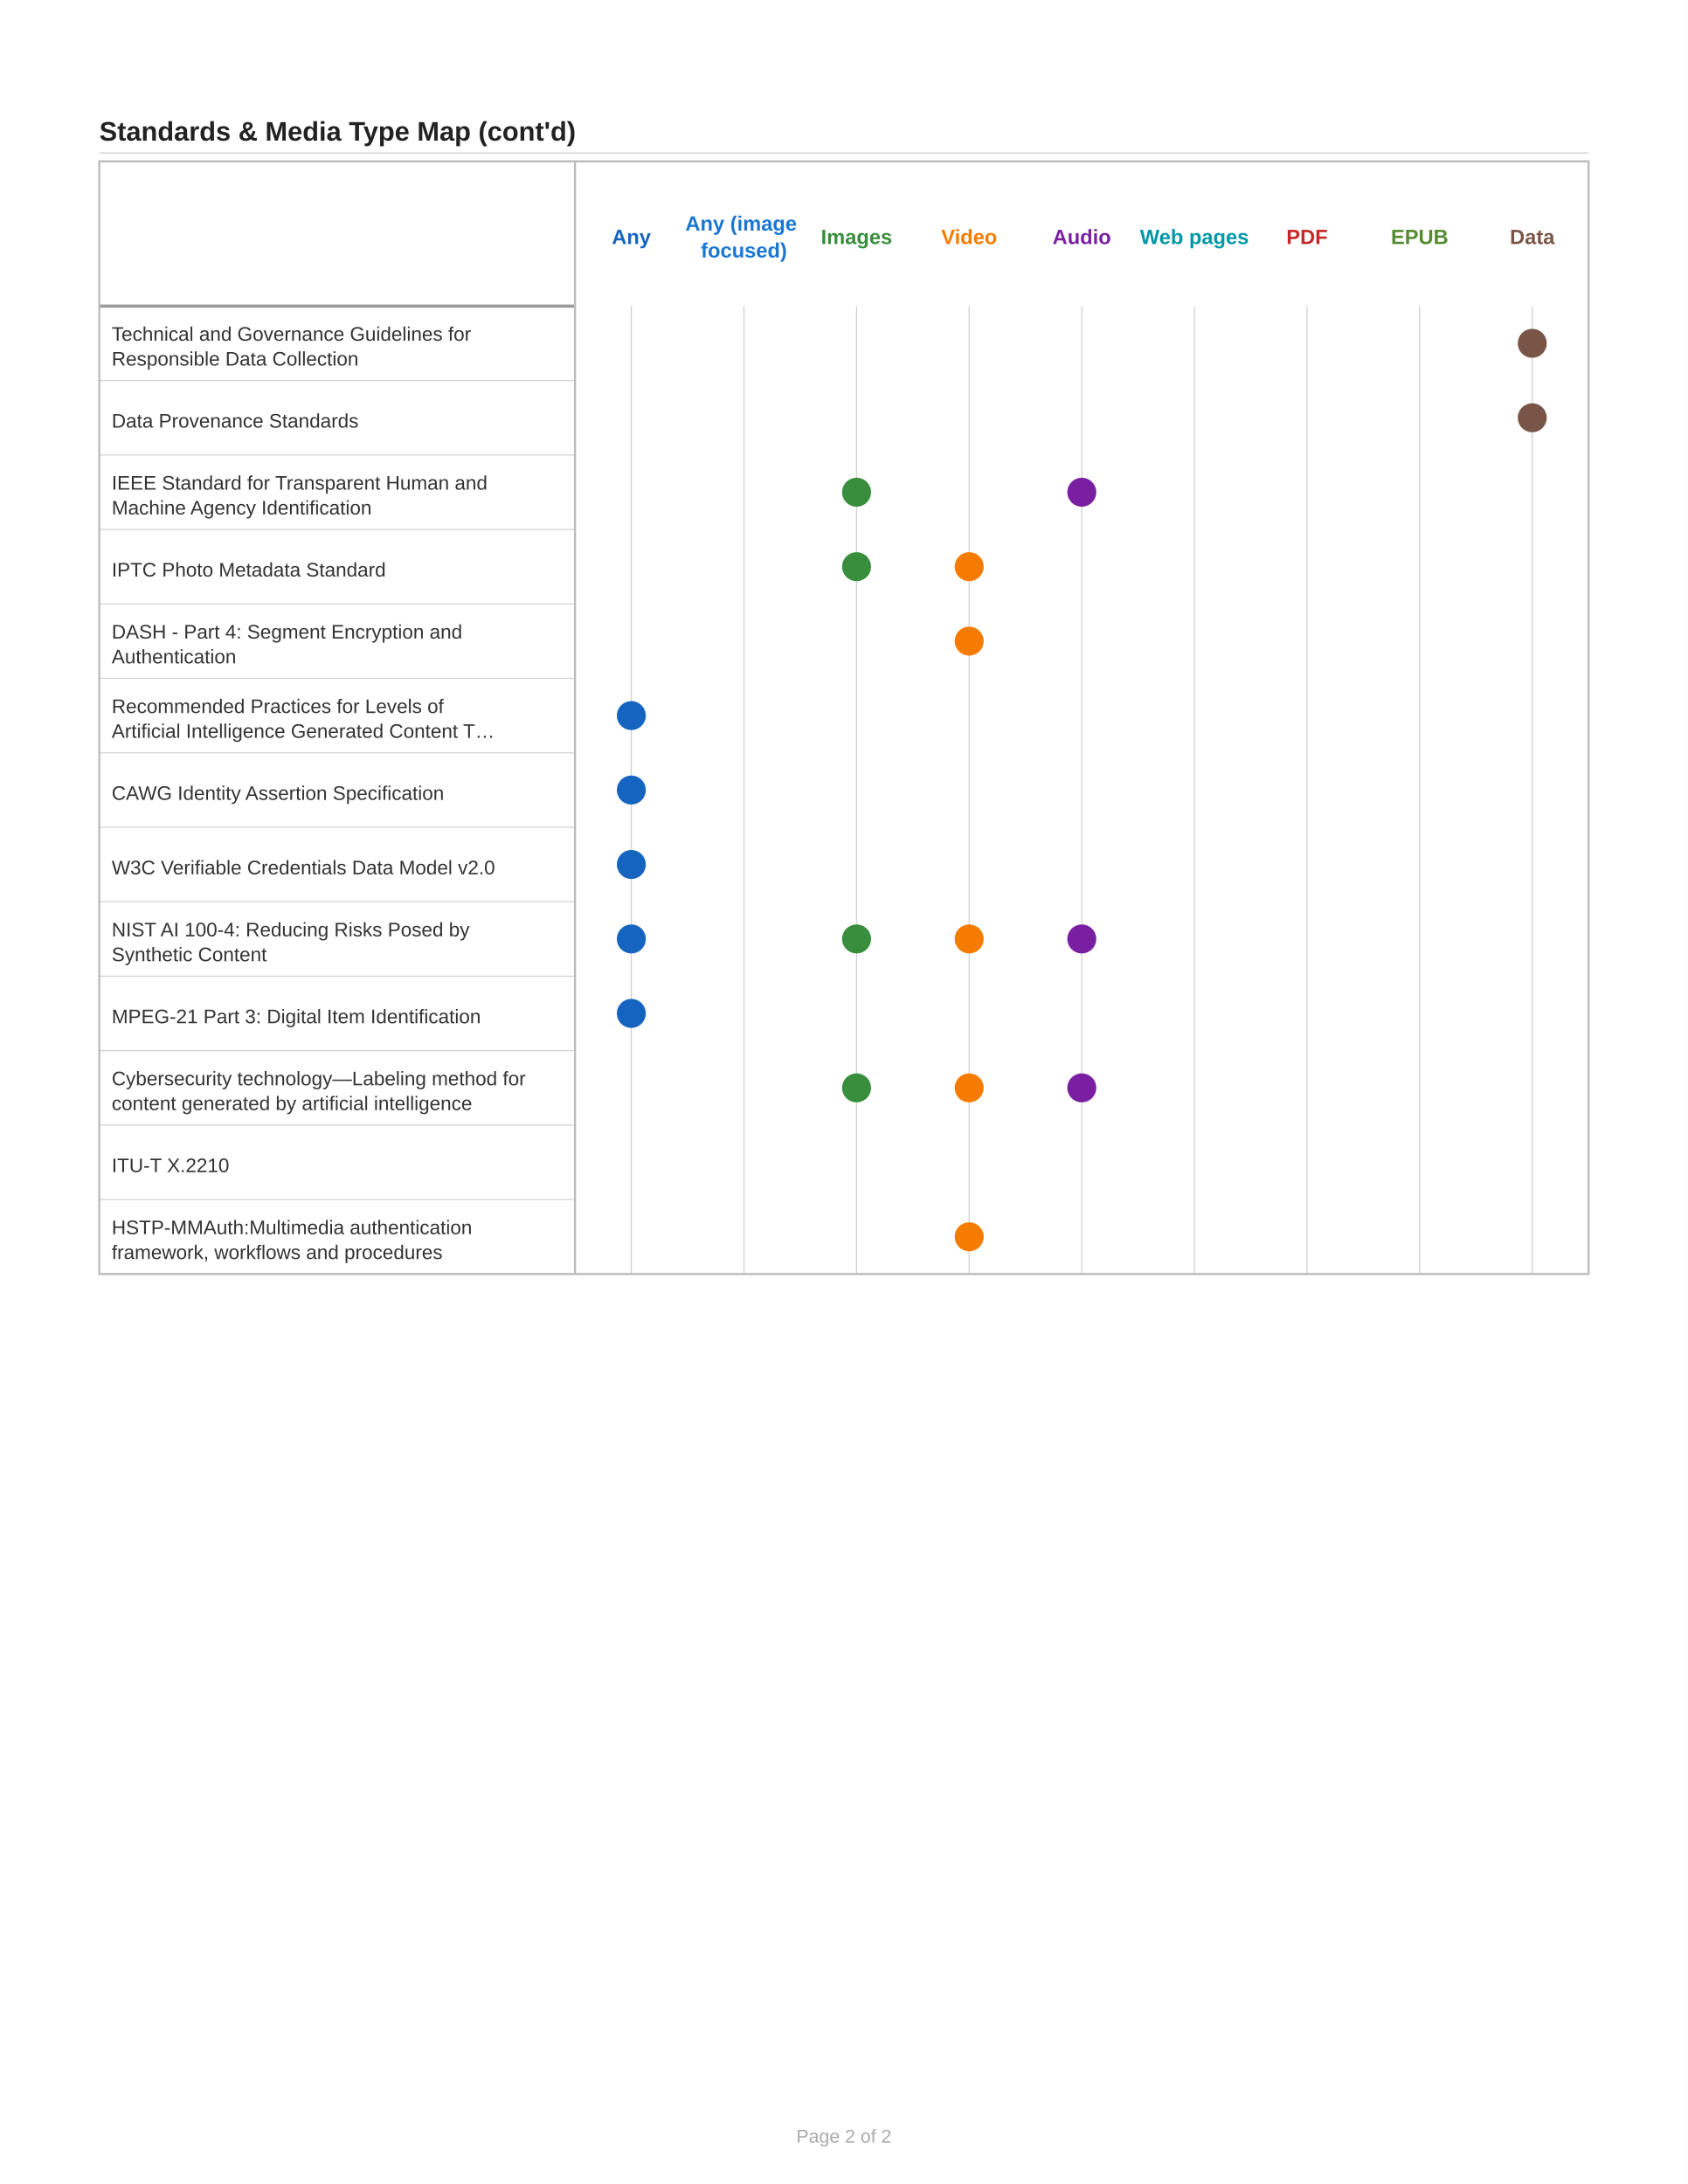
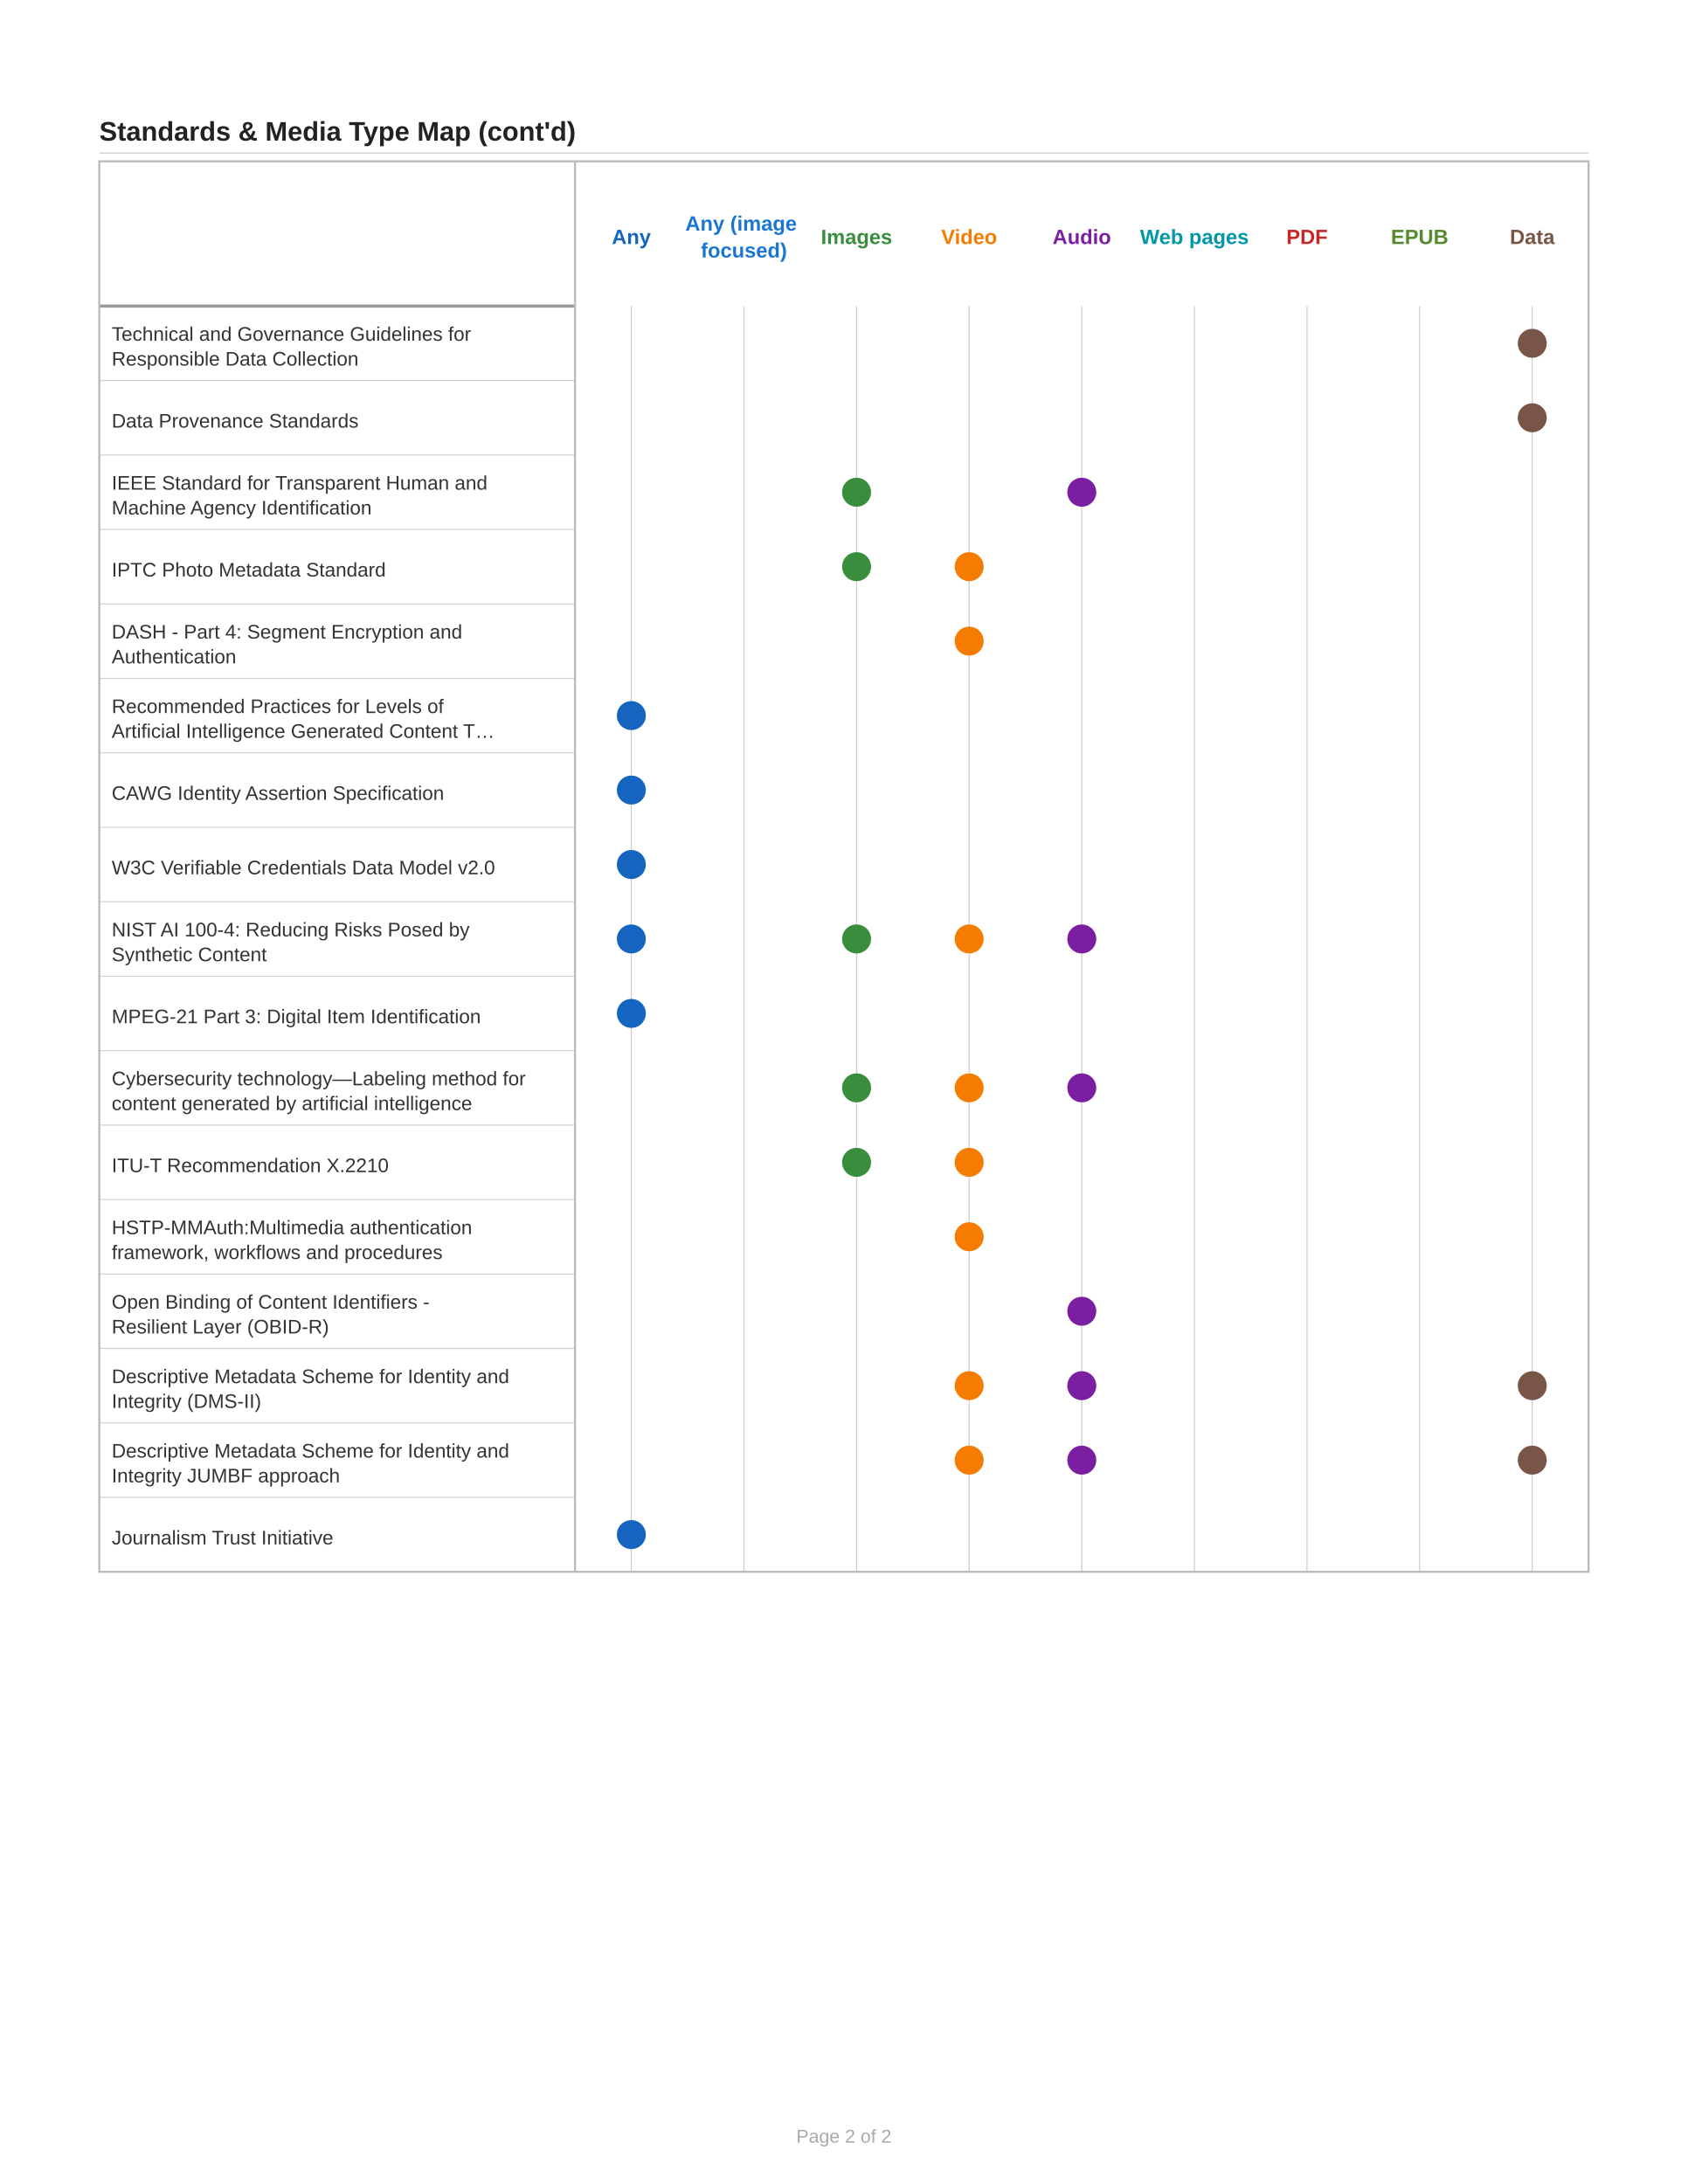
<svg xmlns="http://www.w3.org/2000/svg" width="8.5in" height="11in" viewBox="0 0 816 1056">
  <rect width="816" height="1056" fill="white" />
  <text x="48" y="68" font-family="Arial,Helvetica,sans-serif" font-size="13" font-weight="bold" fill="#222">Standards &amp; Media Type Map (cont'd)</text>
  <line x1="48" y1="74" x2="768" y2="74" stroke="#ccc" stroke-width="0.5" />
  <line x1="48" y1="148" x2="278" y2="148" stroke="#999" stroke-width="1.5" />
  <line x1="48" y1="184" x2="278" y2="184" stroke="#d0d0d0" stroke-width="0.5" />
  <line x1="48" y1="220" x2="278" y2="220" stroke="#d0d0d0" stroke-width="0.5" />
  <line x1="48" y1="256" x2="278" y2="256" stroke="#d0d0d0" stroke-width="0.5" />
  <line x1="48" y1="292" x2="278" y2="292" stroke="#d0d0d0" stroke-width="0.5" />
  <line x1="48" y1="328" x2="278" y2="328" stroke="#d0d0d0" stroke-width="0.5" />
  <line x1="48" y1="364" x2="278" y2="364" stroke="#d0d0d0" stroke-width="0.5" />
  <line x1="48" y1="400" x2="278" y2="400" stroke="#d0d0d0" stroke-width="0.5" />
  <line x1="48" y1="436" x2="278" y2="436" stroke="#d0d0d0" stroke-width="0.5" />
  <line x1="48" y1="472" x2="278" y2="472" stroke="#d0d0d0" stroke-width="0.5" />
  <line x1="48" y1="508" x2="278" y2="508" stroke="#d0d0d0" stroke-width="0.5" />
  <line x1="48" y1="544" x2="278" y2="544" stroke="#d0d0d0" stroke-width="0.5" />
  <line x1="48" y1="580" x2="278" y2="580" stroke="#d0d0d0" stroke-width="0.5" />
  <line x1="48" y1="616" x2="278" y2="616" stroke="#d0d0d0" stroke-width="0.5" />
-   <line x1="278" y1="78" x2="278" y2="616" stroke="#bbb" stroke-width="1" />
-   <line x1="305.222" y1="148" x2="305.222" y2="616" stroke="#ccc" stroke-width="0.5" />
-   <line x1="359.667" y1="148" x2="359.667" y2="616" stroke="#ccc" stroke-width="0.5" />
-   <line x1="414.111" y1="148" x2="414.111" y2="616" stroke="#ccc" stroke-width="0.5" />
-   <line x1="468.556" y1="148" x2="468.556" y2="616" stroke="#ccc" stroke-width="0.5" />
-   <line x1="523" y1="148" x2="523" y2="616" stroke="#ccc" stroke-width="0.5" />
-   <line x1="577.444" y1="148" x2="577.444" y2="616" stroke="#ccc" stroke-width="0.5" />
-   <line x1="631.889" y1="148" x2="631.889" y2="616" stroke="#ccc" stroke-width="0.5" />
-   <line x1="686.333" y1="148" x2="686.333" y2="616" stroke="#ccc" stroke-width="0.5" />
-   <line x1="740.778" y1="148" x2="740.778" y2="616" stroke="#ccc" stroke-width="0.5" />
-   <rect x="48" y="78" width="720" height="538" fill="none" stroke="#bbb" stroke-width="1" />
+   <line x1="48" y1="652" x2="278" y2="652" stroke="#d0d0d0" stroke-width="0.5" />
+   <line x1="48" y1="688" x2="278" y2="688" stroke="#d0d0d0" stroke-width="0.5" />
+   <line x1="48" y1="724" x2="278" y2="724" stroke="#d0d0d0" stroke-width="0.5" />
+   <line x1="48" y1="760" x2="278" y2="760" stroke="#d0d0d0" stroke-width="0.5" />
+   <line x1="278" y1="78" x2="278" y2="760" stroke="#bbb" stroke-width="1" />
+   <line x1="305.222" y1="148" x2="305.222" y2="760" stroke="#ccc" stroke-width="0.5" />
+   <line x1="359.667" y1="148" x2="359.667" y2="760" stroke="#ccc" stroke-width="0.5" />
+   <line x1="414.111" y1="148" x2="414.111" y2="760" stroke="#ccc" stroke-width="0.5" />
+   <line x1="468.556" y1="148" x2="468.556" y2="760" stroke="#ccc" stroke-width="0.5" />
+   <line x1="523" y1="148" x2="523" y2="760" stroke="#ccc" stroke-width="0.5" />
+   <line x1="577.444" y1="148" x2="577.444" y2="760" stroke="#ccc" stroke-width="0.5" />
+   <line x1="631.889" y1="148" x2="631.889" y2="760" stroke="#ccc" stroke-width="0.5" />
+   <line x1="686.333" y1="148" x2="686.333" y2="760" stroke="#ccc" stroke-width="0.5" />
+   <line x1="740.778" y1="148" x2="740.778" y2="760" stroke="#ccc" stroke-width="0.5" />
+   <rect x="48" y="78" width="720" height="682" fill="none" stroke="#bbb" stroke-width="1" />
  <text text-anchor="middle" font-family="Arial,Helvetica,sans-serif" font-size="10" font-weight="bold" fill="#1565C0">
    <tspan x="305.222" y="118">Any</tspan>
  </text>
  <text text-anchor="middle" font-family="Arial,Helvetica,sans-serif" font-size="10" font-weight="bold" fill="#1976D2">
    <tspan x="359.667" y="111.5">Any (image</tspan>
    <tspan x="359.667" dy="13">focused)</tspan>
  </text>
  <text text-anchor="middle" font-family="Arial,Helvetica,sans-serif" font-size="10" font-weight="bold" fill="#388E3C">
    <tspan x="414.111" y="118">Images</tspan>
  </text>
  <text text-anchor="middle" font-family="Arial,Helvetica,sans-serif" font-size="10" font-weight="bold" fill="#F57C00">
    <tspan x="468.556" y="118">Video</tspan>
  </text>
  <text text-anchor="middle" font-family="Arial,Helvetica,sans-serif" font-size="10" font-weight="bold" fill="#7B1FA2">
    <tspan x="523" y="118">Audio</tspan>
  </text>
  <text text-anchor="middle" font-family="Arial,Helvetica,sans-serif" font-size="10" font-weight="bold" fill="#0097A7">
    <tspan x="577.444" y="118">Web pages</tspan>
  </text>
  <text text-anchor="middle" font-family="Arial,Helvetica,sans-serif" font-size="10" font-weight="bold" fill="#C62828">
    <tspan x="631.889" y="118">PDF</tspan>
  </text>
  <text text-anchor="middle" font-family="Arial,Helvetica,sans-serif" font-size="10" font-weight="bold" fill="#558B2F">
    <tspan x="686.333" y="118">EPUB</tspan>
  </text>
  <text text-anchor="middle" font-family="Arial,Helvetica,sans-serif" font-size="10" font-weight="bold" fill="#795548">
    <tspan x="740.778" y="118">Data</tspan>
  </text>
  <text font-family="Arial,Helvetica,sans-serif" font-size="9.5" fill="#333">
    <tspan x="54" y="164.75">Technical and Governance Guidelines for</tspan>
    <tspan x="54" dy="12">Responsible Data Collection</tspan>
  </text>
  <circle cx="740.778" cy="166" r="7" fill="#795548" />
  <text font-family="Arial,Helvetica,sans-serif" font-size="9.5" fill="#333">
    <tspan x="54" y="206.75">Data Provenance Standards</tspan>
  </text>
  <circle cx="740.778" cy="202" r="7" fill="#795548" />
  <text font-family="Arial,Helvetica,sans-serif" font-size="9.5" fill="#333">
    <tspan x="54" y="236.75">IEEE Standard for Transparent Human and</tspan>
    <tspan x="54" dy="12">Machine Agency Identification</tspan>
  </text>
  <circle cx="414.111" cy="238" r="7" fill="#388E3C" />
  <circle cx="523" cy="238" r="7" fill="#7B1FA2" />
  <text font-family="Arial,Helvetica,sans-serif" font-size="9.5" fill="#333">
    <tspan x="54" y="278.75">IPTC Photo Metadata Standard</tspan>
  </text>
  <circle cx="414.111" cy="274" r="7" fill="#388E3C" />
  <circle cx="468.556" cy="274" r="7" fill="#F57C00" />
  <text font-family="Arial,Helvetica,sans-serif" font-size="9.5" fill="#333">
    <tspan x="54" y="308.75">DASH - Part 4: Segment Encryption and</tspan>
    <tspan x="54" dy="12">Authentication</tspan>
  </text>
  <circle cx="468.556" cy="310" r="7" fill="#F57C00" />
  <text font-family="Arial,Helvetica,sans-serif" font-size="9.5" fill="#333">
    <tspan x="54" y="344.75">Recommended Practices for  Levels of</tspan>
    <tspan x="54" dy="12">Artificial Intelligence Generated Content T…</tspan>
  </text>
  <circle cx="305.222" cy="346" r="7" fill="#1565C0" />
  <text font-family="Arial,Helvetica,sans-serif" font-size="9.5" fill="#333">
    <tspan x="54" y="386.75">CAWG Identity Assertion Specification</tspan>
  </text>
  <circle cx="305.222" cy="382" r="7" fill="#1565C0" />
  <text font-family="Arial,Helvetica,sans-serif" font-size="9.5" fill="#333">
    <tspan x="54" y="422.75">W3C Verifiable Credentials Data Model v2.0</tspan>
  </text>
  <circle cx="305.222" cy="418" r="7" fill="#1565C0" />
  <text font-family="Arial,Helvetica,sans-serif" font-size="9.5" fill="#333">
    <tspan x="54" y="452.75">NIST AI 100-4: Reducing Risks Posed by</tspan>
    <tspan x="54" dy="12">Synthetic Content</tspan>
  </text>
  <circle cx="305.222" cy="454" r="7" fill="#1565C0" />
  <circle cx="414.111" cy="454" r="7" fill="#388E3C" />
  <circle cx="468.556" cy="454" r="7" fill="#F57C00" />
  <circle cx="523" cy="454" r="7" fill="#7B1FA2" />
  <text font-family="Arial,Helvetica,sans-serif" font-size="9.5" fill="#333">
    <tspan x="54" y="494.75">MPEG-21 Part 3: Digital Item Identification</tspan>
  </text>
  <circle cx="305.222" cy="490" r="7" fill="#1565C0" />
  <text font-family="Arial,Helvetica,sans-serif" font-size="9.5" fill="#333">
    <tspan x="54" y="524.75">Cybersecurity technology—Labeling method for</tspan>
    <tspan x="54" dy="12">content generated by artificial intelligence</tspan>
  </text>
  <circle cx="414.111" cy="526" r="7" fill="#388E3C" />
  <circle cx="468.556" cy="526" r="7" fill="#F57C00" />
  <circle cx="523" cy="526" r="7" fill="#7B1FA2" />
  <text font-family="Arial,Helvetica,sans-serif" font-size="9.5" fill="#333">
-     <tspan x="54" y="566.75">ITU-T X.2210</tspan>
+     <tspan x="54" y="566.75">ITU-T Recommendation X.2210</tspan>
  </text>
+   <circle cx="414.111" cy="562" r="7" fill="#388E3C" />
+   <circle cx="468.556" cy="562" r="7" fill="#F57C00" />
  <text font-family="Arial,Helvetica,sans-serif" font-size="9.5" fill="#333">
    <tspan x="54" y="596.75">HSTP-MMAuth:
Multimedia authentication</tspan>
    <tspan x="54" dy="12">framework, workflows and procedures</tspan>
  </text>
  <circle cx="468.556" cy="598" r="7" fill="#F57C00" />
+   <text font-family="Arial,Helvetica,sans-serif" font-size="9.5" fill="#333">
+     <tspan x="54" y="632.75">Open Binding of Content Identifiers -</tspan>
+     <tspan x="54" dy="12">Resilient Layer (OBID-R)</tspan>
+   </text>
+   <circle cx="523" cy="634" r="7" fill="#7B1FA2" />
+   <text font-family="Arial,Helvetica,sans-serif" font-size="9.5" fill="#333">
+     <tspan x="54" y="668.75">Descriptive Metadata Scheme for Identity and</tspan>
+     <tspan x="54" dy="12">Integrity (DMS-II)</tspan>
+   </text>
+   <circle cx="468.556" cy="670" r="7" fill="#F57C00" />
+   <circle cx="523" cy="670" r="7" fill="#7B1FA2" />
+   <circle cx="740.778" cy="670" r="7" fill="#795548" />
+   <text font-family="Arial,Helvetica,sans-serif" font-size="9.5" fill="#333">
+     <tspan x="54" y="704.75">Descriptive Metadata Scheme for Identity and</tspan>
+     <tspan x="54" dy="12">Integrity JUMBF approach</tspan>
+   </text>
+   <circle cx="468.556" cy="706" r="7" fill="#F57C00" />
+   <circle cx="523" cy="706" r="7" fill="#7B1FA2" />
+   <circle cx="740.778" cy="706" r="7" fill="#795548" />
+   <text font-family="Arial,Helvetica,sans-serif" font-size="9.5" fill="#333">
+     <tspan x="54" y="746.75">Journalism Trust Initiative</tspan>
+   </text>
+   <circle cx="305.222" cy="742" r="7" fill="#1565C0" />
  <text x="408" y="1036" text-anchor="middle" font-family="Arial,Helvetica,sans-serif" font-size="9" fill="#aaa">Page 2 of 2</text>
</svg>
